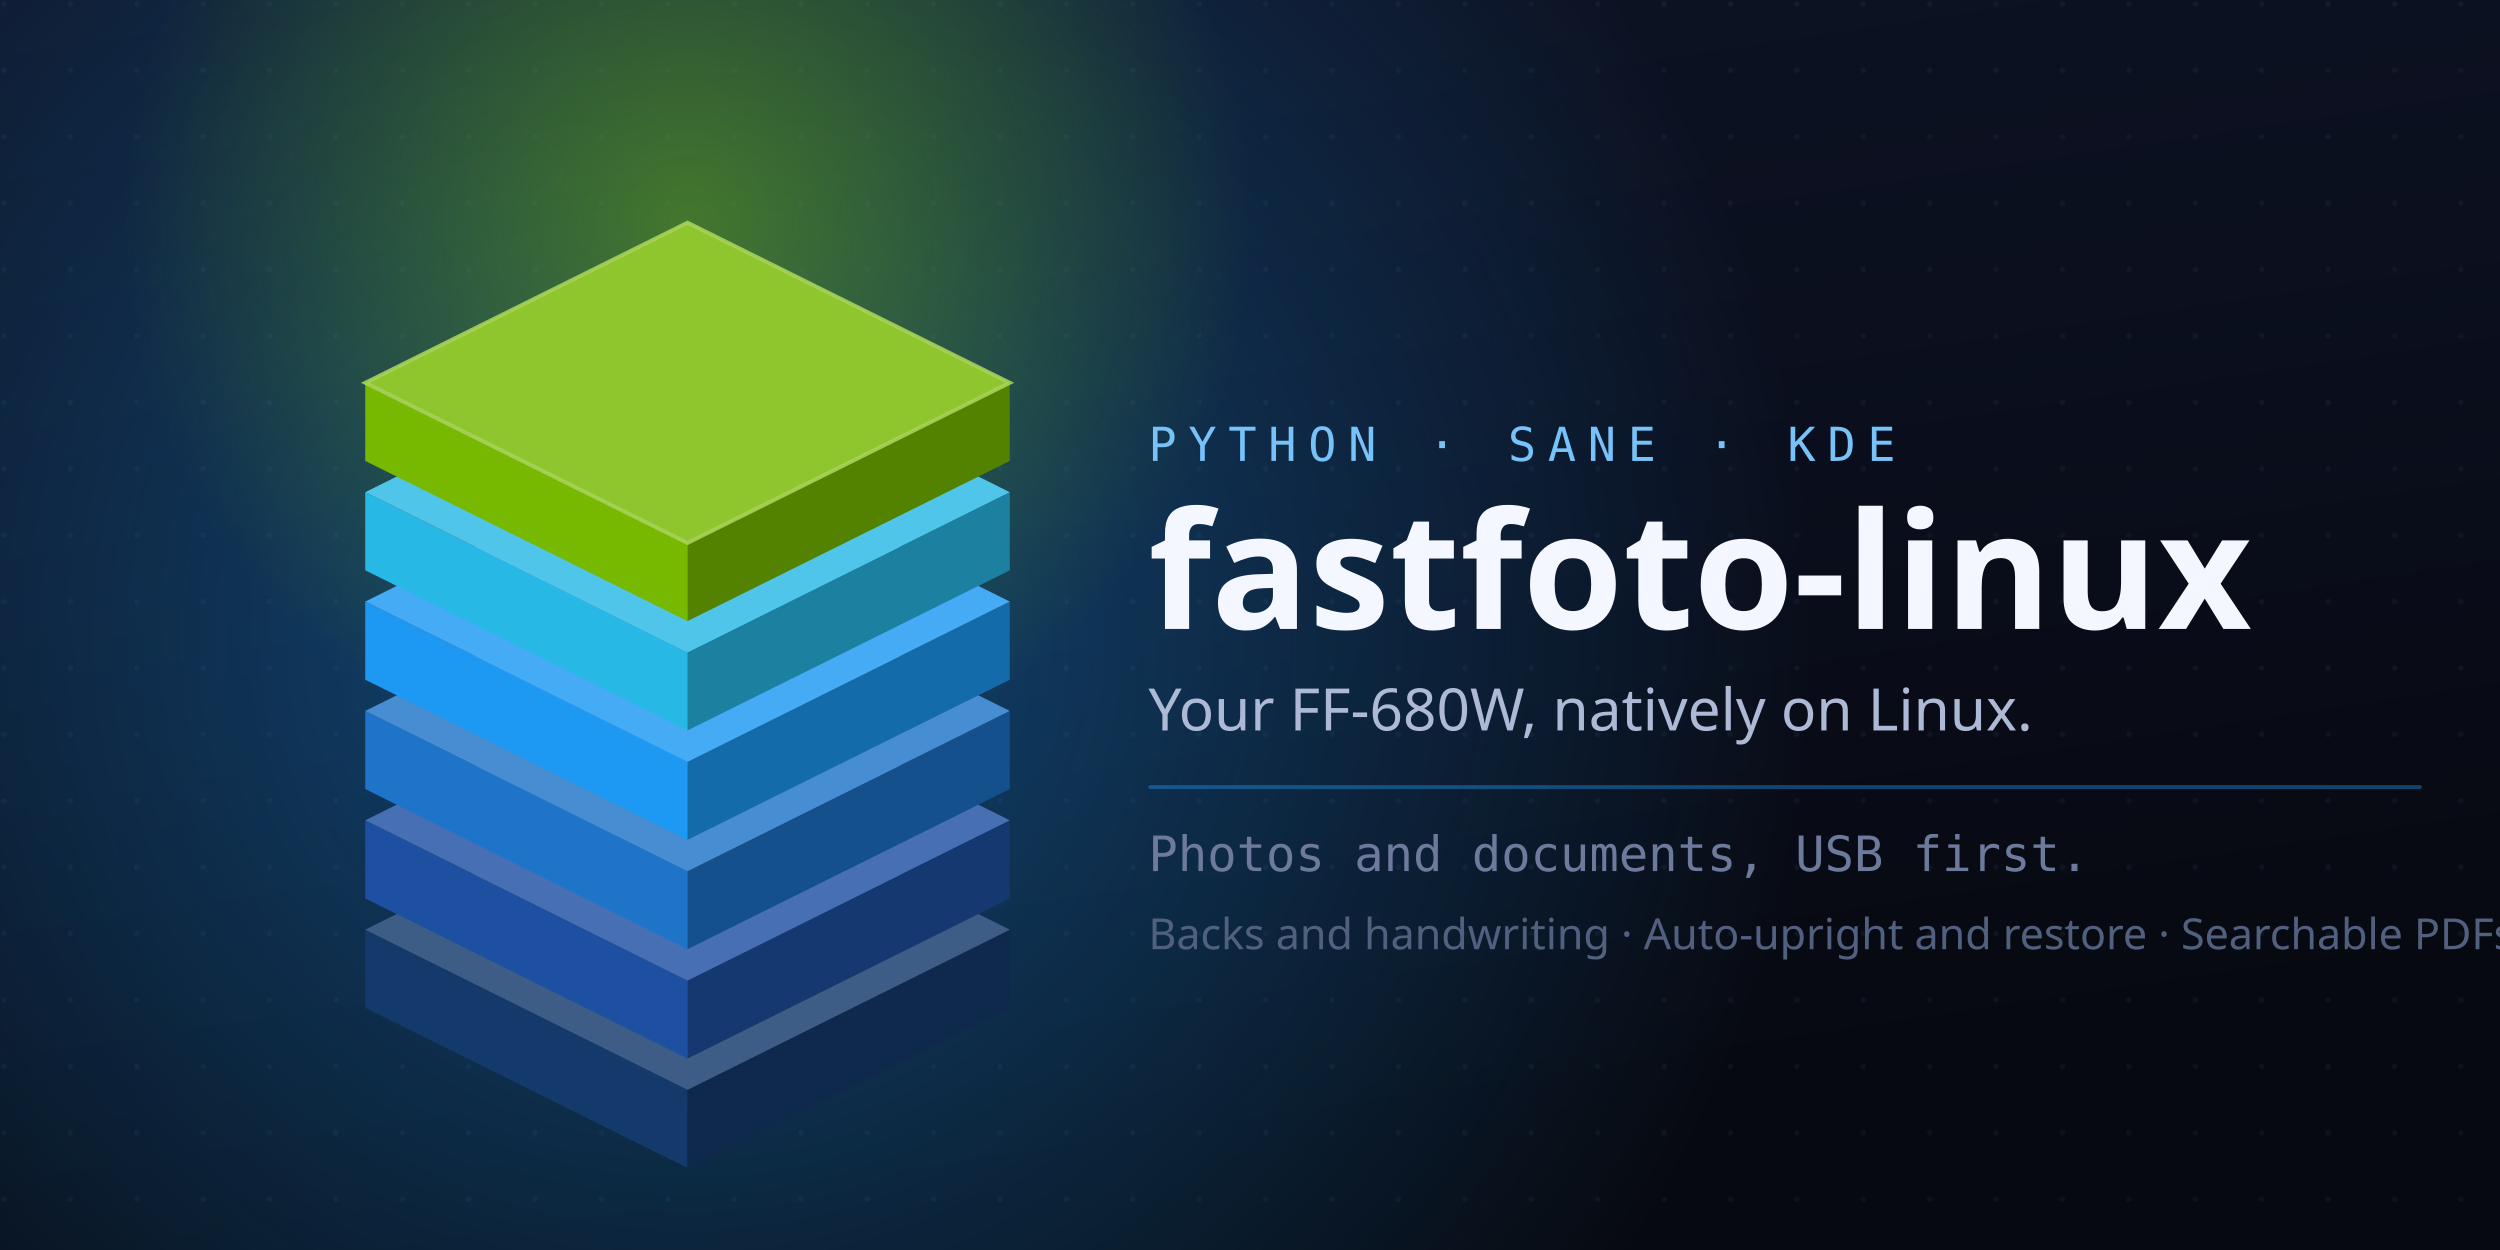
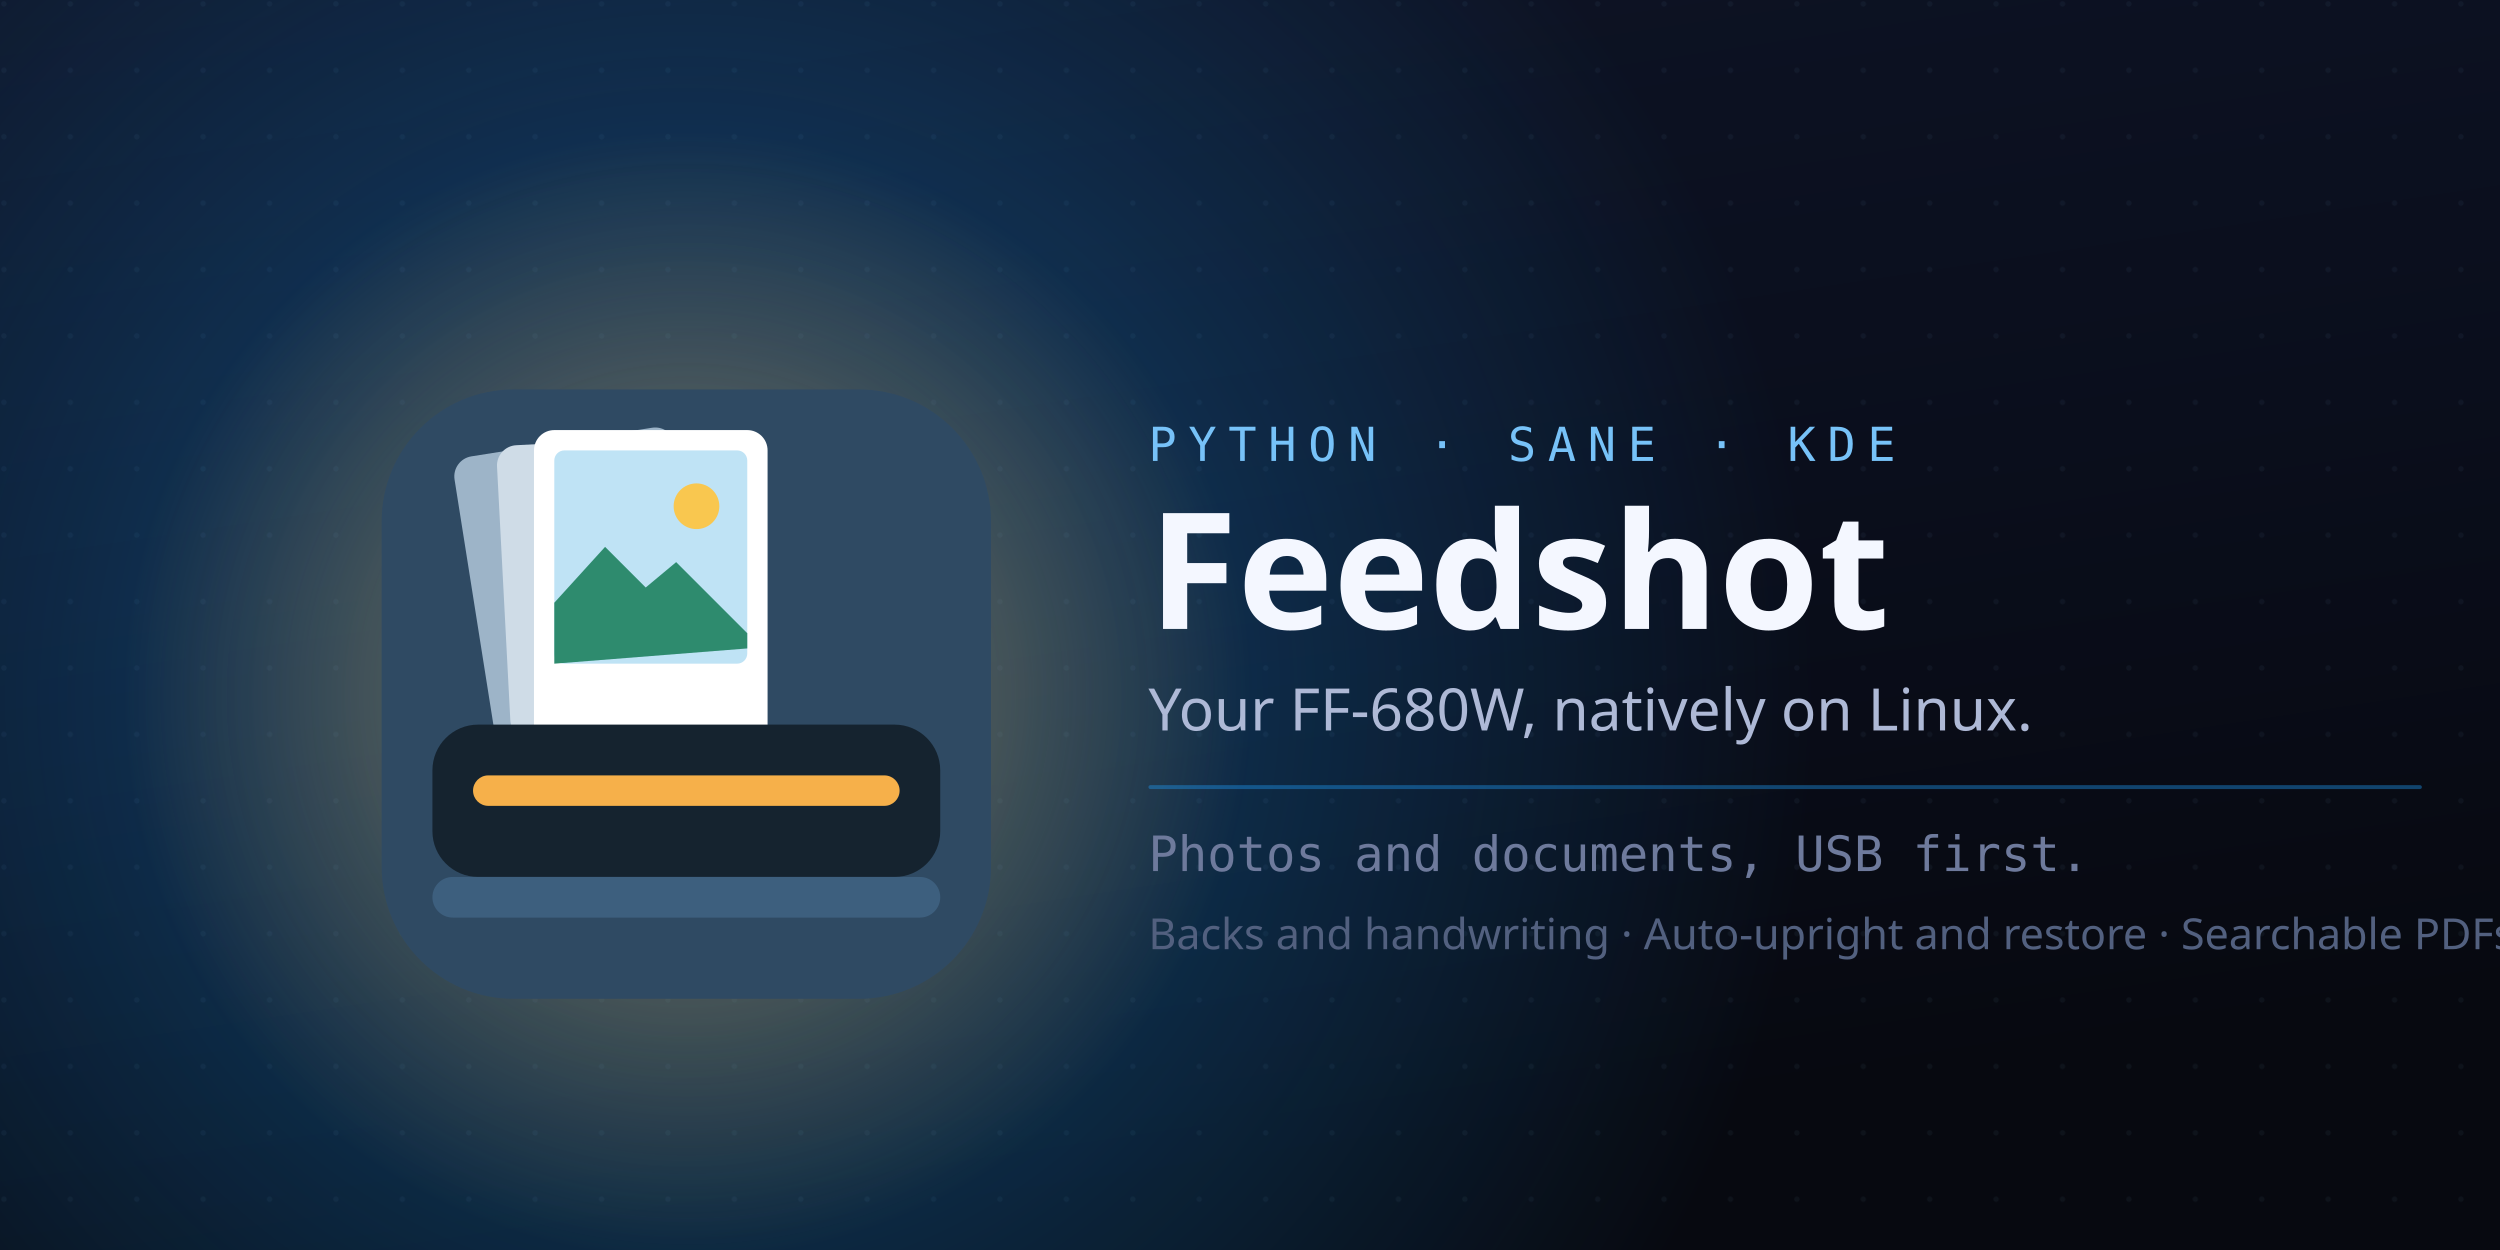
- <svg xmlns="http://www.w3.org/2000/svg" viewBox="0 0 1280 640" width="1280" height="640" role="img" aria-label="fastfoto-linux — Your FF-680W, natively on Linux.">
+ <svg xmlns="http://www.w3.org/2000/svg" viewBox="0 0 1280 640" width="1280" height="640" role="img" aria-label="Feedshot — Your FF-680W, natively on Linux.">
  <defs>
    <linearGradient id="bg" x1="0" y1="0" x2="0.3" y2="1">
      <stop offset="0" stop-color="#0E1426" />
      <stop offset="0.55" stop-color="#0A0E1C" />
      <stop offset="1" stop-color="#070910" />
    </linearGradient>
    <radialGradient id="glowA" cx="0.5" cy="0.5" r="0.5">
      <stop offset="0" stop-color="#1D99F3" stop-opacity="0.42" />
      <stop offset="1" stop-color="#1D99F3" stop-opacity="0" />
    </radialGradient>
    <radialGradient id="glowB" cx="0.5" cy="0.5" r="0.5">
-       <stop offset="0" stop-color="#76B900" stop-opacity="0.5" />
-       <stop offset="1" stop-color="#76B900" stop-opacity="0" />
+       <stop offset="0" stop-color="#F6B04A" stop-opacity="0.5" />
+       <stop offset="1" stop-color="#F6B04A" stop-opacity="0" />
    </radialGradient>
    <pattern id="dots" width="34" height="34" patternUnits="userSpaceOnUse">
      <circle cx="2" cy="2" r="1.4" fill="#99D1FA" opacity="0.05" />
    </pattern>
  </defs>
  <g>
    <rect width="1280" height="640" fill="url(#bg)" />
    <rect width="1280" height="640" fill="url(#dots)" />
-     <circle cx="352" cy="326" r="576" fill="url(#glowA)" />
-     <circle cx="352" cy="114" r="288" fill="url(#glowB)" />
-     <polygon points="187,476 352,558 352,598 187,516" fill="#143A6B" />
-     <polygon points="517,476 352,558 352,598 517,516" fill="#0E294B" />
-     <polygon points="352,394 517,476 352,558 187,476" fill="#3E5D86" />
-     <polygon points="187,420 352,502 352,542 187,460" fill="#1E50A2" />
-     <polygon points="517,420 352,502 352,542 517,460" fill="#153871" />
-     <polygon points="352,338 517,420 352,502 187,420" fill="#4670B3" />
-     <polygon points="187,364 352,446 352,486 187,404" fill="#1D74C8" />
-     <polygon points="517,364 352,446 352,486 517,404" fill="#14518C" />
-     <polygon points="352,282 517,364 352,446 187,364" fill="#468DD2" />
-     <polygon points="187,308 352,390 352,430 187,348" fill="#1D99F3" />
-     <polygon points="517,308 352,390 352,430 517,348" fill="#146BAA" />
-     <polygon points="352,226 517,308 352,390 187,308" fill="#46ABF5" />
-     <polygon points="187,252 352,334 352,374 187,292" fill="#28B8E6" />
-     <polygon points="517,252 352,334 352,374 517,292" fill="#1C81A1" />
-     <polygon points="352,170 517,252 352,334 187,252" fill="#4FC5EA" />
-     <polygon points="187,196 352,278 352,318 187,236" fill="#76B900" />
-     <polygon points="517,196 352,278 352,318 517,236" fill="#538200" />
-     <polygon points="352,114 517,196 352,278 187,196" fill="#8FC62E" />
-     <polygon points="352,114 517,196 352,278 187,196" fill="none" stroke="#A6D259" stroke-width="2" opacity="0.9" />
+     <circle cx="352" cy="356" r="576" fill="url(#glowA)" />
+     <circle cx="352" cy="356" r="290" fill="url(#glowB)" />
+     <g transform="translate(185 189) scale(2.6)">
+       <rect x="4" y="4" width="120" height="120" rx="26" fill="#2f4a63" />
+       <rect x="22" y="14" width="44" height="58" rx="4" fill="#9db4c8" transform="rotate(-9 44 43)" />
+       <rect x="28" y="14" width="44" height="58" rx="4" fill="#cfdce7" transform="rotate(-3 50 43)" />
+       <rect x="34" y="12" width="46" height="62" rx="4" fill="#fff" />
+       <rect x="38" y="16" width="38" height="42" rx="2" fill="#bfe3f5" />
+       <circle cx="66" cy="27" r="4.5" fill="#f9c74f" />
+       <path d="M38 58V46l10-11 8 8 6-5 14 14v3z" fill="#2e8b6e" />
+       <rect x="14" y="70" width="100" height="30" rx="9" fill="#15232f" />
+       <rect x="22" y="80" width="84" height="6" rx="3" fill="#f6b04a" />
+       <rect x="14" y="100" width="100" height="8" rx="4" fill="#3d5f7e" />
+     </g>
    <text x="588" y="236" font-family="'Fira Code', 'DejaVu Sans Mono', ui-monospace, monospace" font-size="24" letter-spacing="6" fill="#77C2F8">PYTHON · SANE · KDE</text>
-     <text x="588" y="322" font-family="Cantarell, 'Segoe UI', 'Noto Sans', sans-serif" font-weight="800" font-size="83" fill="#F4F7FF">fastfoto-linux</text>
+     <text x="588" y="322" font-family="Cantarell, 'Segoe UI', 'Noto Sans', sans-serif" font-weight="800" font-size="83" fill="#F4F7FF">Feedshot</text>
    <text x="588" y="374" font-family="Cantarell, 'Segoe UI', 'Noto Sans', sans-serif" font-size="30" fill="#AEB9D6">Your FF-680W, natively on Linux.</text>
    <rect x="588" y="402" width="652" height="2" rx="1" fill="#1D99F3" opacity="0.40" />
    <text x="588" y="446" font-family="'Fira Code', 'DejaVu Sans Mono', ui-monospace, monospace" font-size="25" fill="#6E7A9C">Photos and documents, USB first.</text>
    <text x="588" y="486" font-family="Cantarell, 'Segoe UI', 'Noto Sans', sans-serif" font-size="22" fill="#52607F">Backs and handwriting · Auto-upright and restore · Searchable PDFs</text>
  </g>
</svg>
